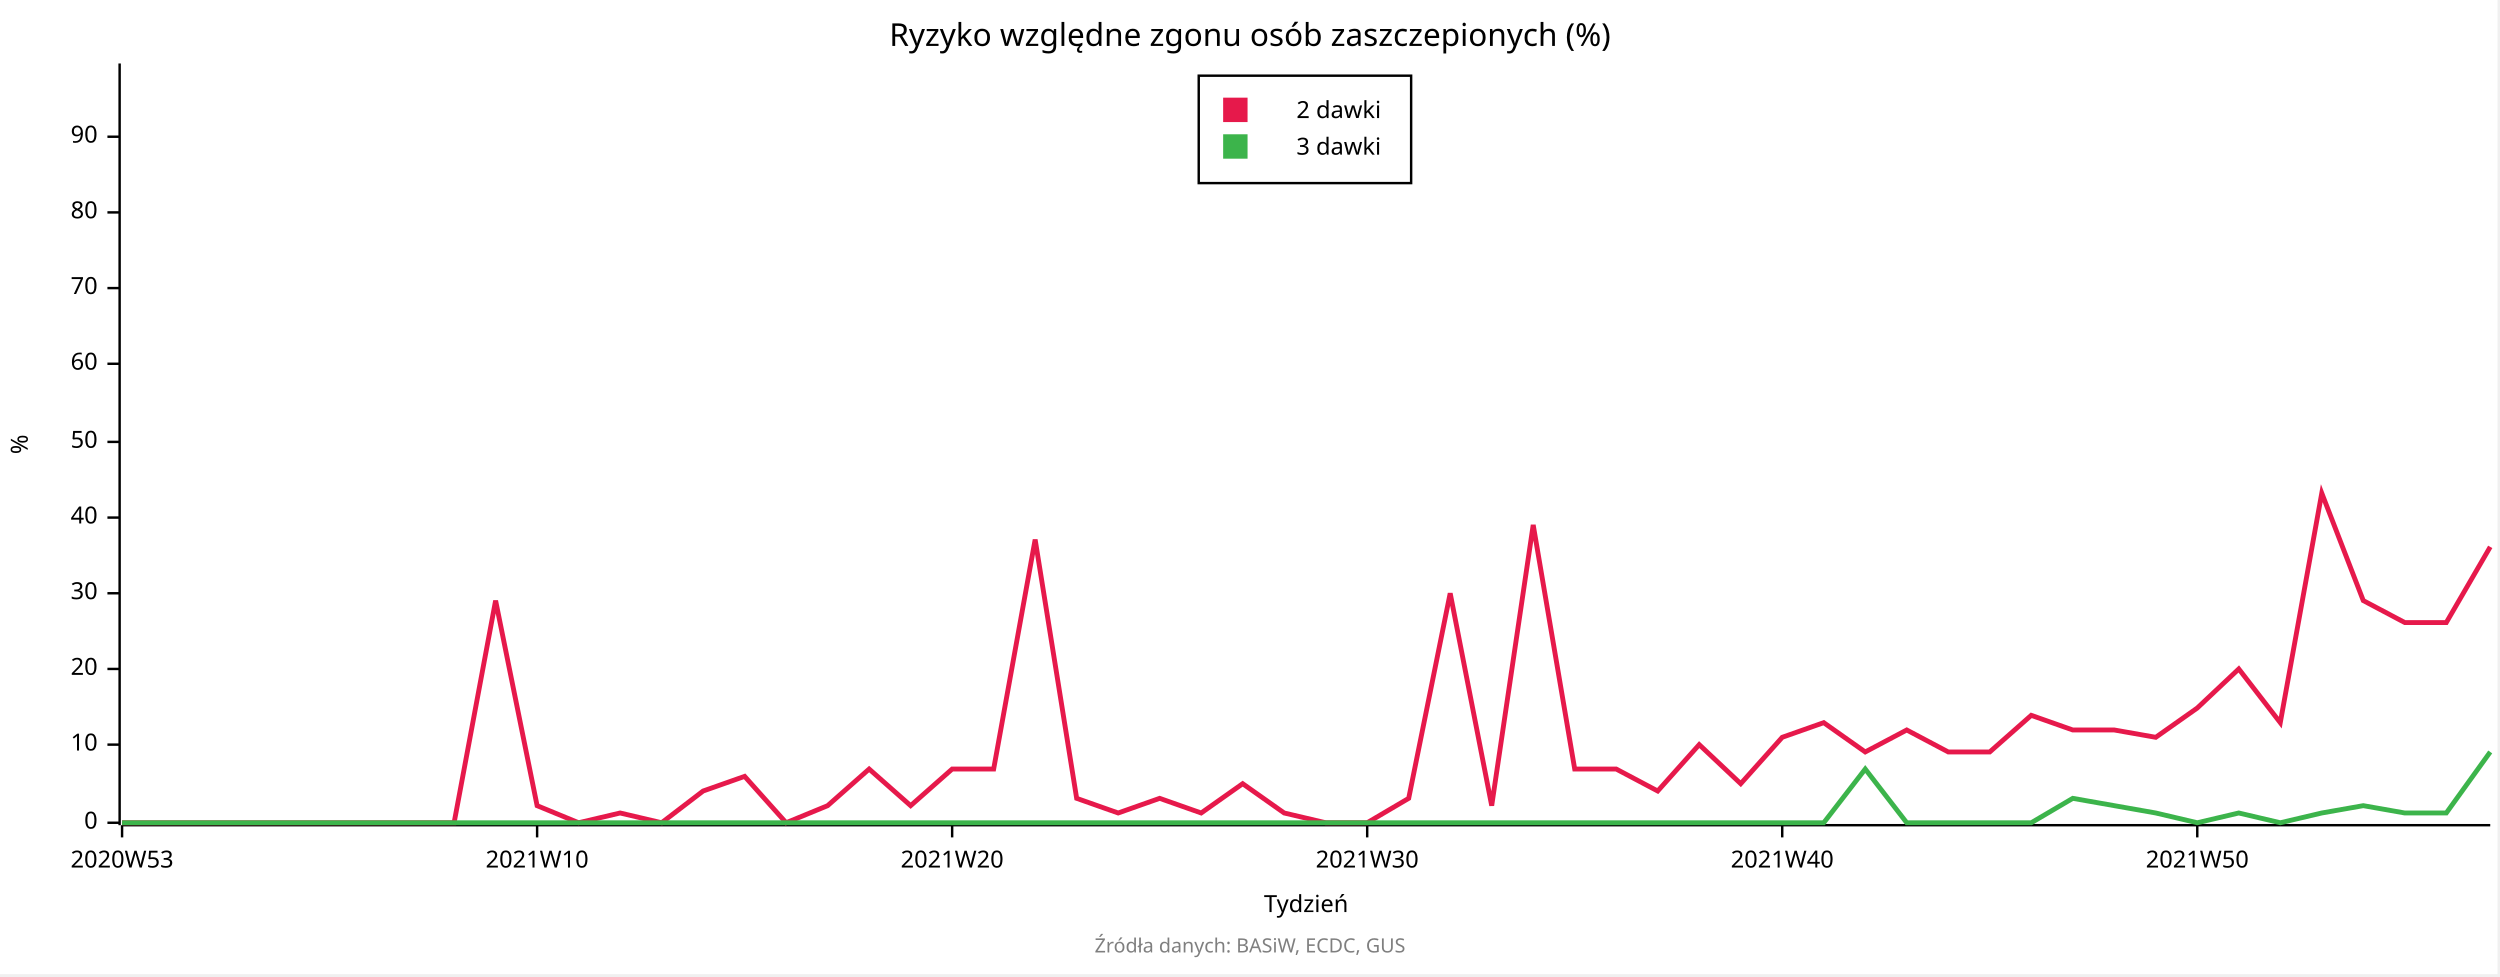
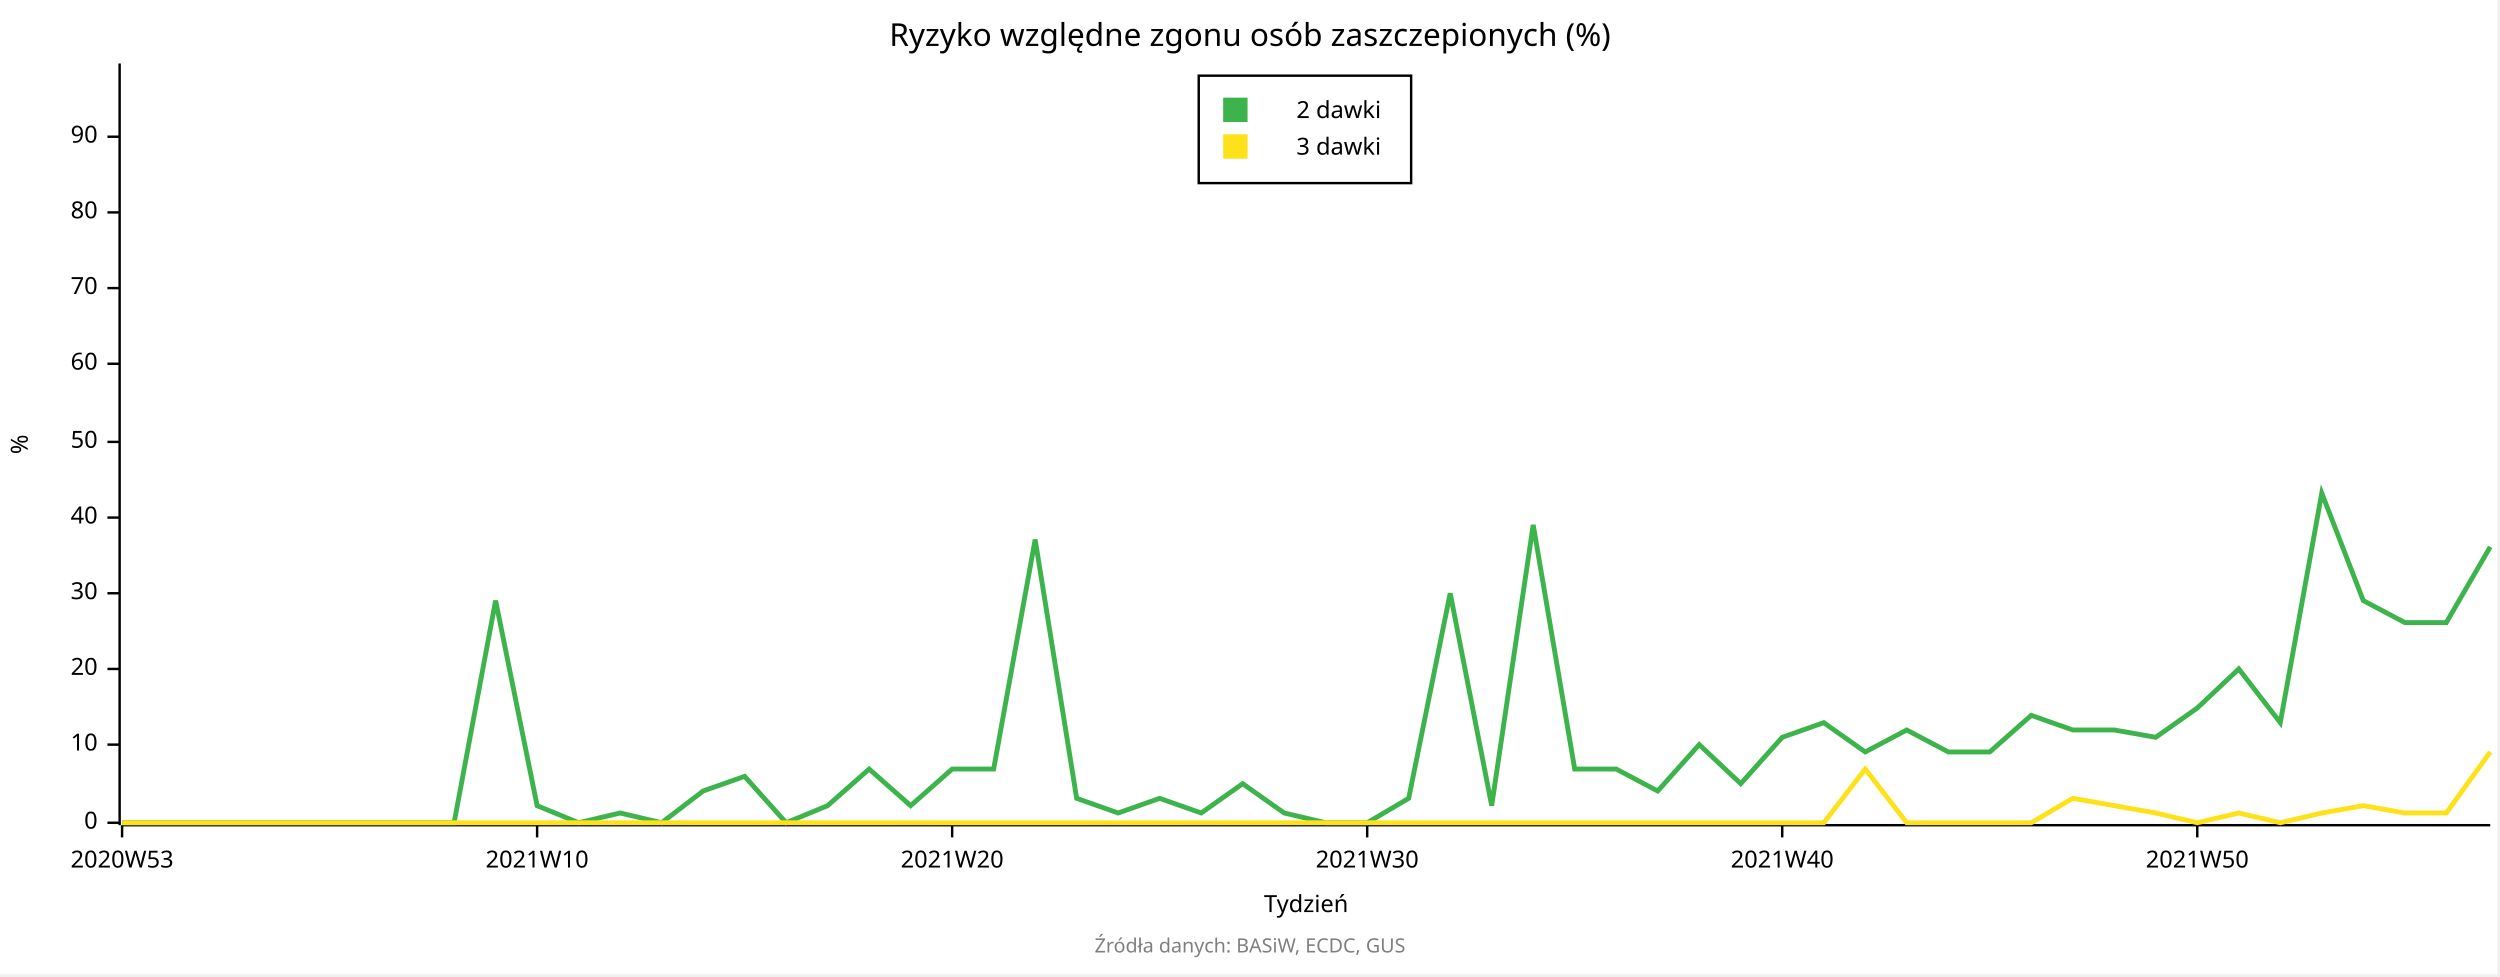
<svg xmlns="http://www.w3.org/2000/svg" width="1024" height="400" viewBox="0 0 1024 400">
  <rect x="0" y="0" width="1023" height="399" opacity="1" fill="#FFFFFF" stroke="none" />
  <text x="512" y="384" dy="0.76em" text-anchor="middle" font-family="sans-serif" font-size="8.065" opacity="0.5" fill="#000000">
Źródła danych: BASiW, ECDC, GUS
</text>
  <text x="512" y="9" dy="0.76em" text-anchor="middle" font-family="sans-serif" font-size="12.903" opacity="1" fill="#000000">
Ryzyko względne zgonu osób zaszczepionych (%)
</text>
  <text x="4" y="182" dy="0.76em" text-anchor="middle" font-family="sans-serif" font-size="9.677" opacity="1" fill="#000000" transform="rotate(270, 4, 182)">
%
</text>
  <text x="535" y="376" dy="-0.5ex" text-anchor="middle" font-family="sans-serif" font-size="9.677" opacity="1" fill="#000000">
Tydzień
</text>
  <polyline fill="none" opacity="1" stroke="#000000" stroke-width="1" points="49,26 49,338 " />
  <text x="40" y="337" dy="0.5ex" text-anchor="end" font-family="sans-serif" font-size="9.677" opacity="1" fill="#000000">
0
</text>
  <polyline fill="none" opacity="1" stroke="#000000" stroke-width="1" points="44,337 49,337 " />
  <text x="40" y="305" dy="0.5ex" text-anchor="end" font-family="sans-serif" font-size="9.677" opacity="1" fill="#000000">
10
</text>
  <polyline fill="none" opacity="1" stroke="#000000" stroke-width="1" points="44,305 49,305 " />
  <text x="40" y="274" dy="0.5ex" text-anchor="end" font-family="sans-serif" font-size="9.677" opacity="1" fill="#000000">
20
</text>
  <polyline fill="none" opacity="1" stroke="#000000" stroke-width="1" points="44,274 49,274 " />
  <text x="40" y="243" dy="0.5ex" text-anchor="end" font-family="sans-serif" font-size="9.677" opacity="1" fill="#000000">
30
</text>
  <polyline fill="none" opacity="1" stroke="#000000" stroke-width="1" points="44,243 49,243 " />
  <text x="40" y="212" dy="0.5ex" text-anchor="end" font-family="sans-serif" font-size="9.677" opacity="1" fill="#000000">
40
</text>
  <polyline fill="none" opacity="1" stroke="#000000" stroke-width="1" points="44,212 49,212 " />
  <text x="40" y="181" dy="0.5ex" text-anchor="end" font-family="sans-serif" font-size="9.677" opacity="1" fill="#000000">
50
</text>
  <polyline fill="none" opacity="1" stroke="#000000" stroke-width="1" points="44,181 49,181 " />
  <text x="40" y="149" dy="0.5ex" text-anchor="end" font-family="sans-serif" font-size="9.677" opacity="1" fill="#000000">
60
</text>
  <polyline fill="none" opacity="1" stroke="#000000" stroke-width="1" points="44,149 49,149 " />
  <text x="40" y="118" dy="0.5ex" text-anchor="end" font-family="sans-serif" font-size="9.677" opacity="1" fill="#000000">
70
</text>
  <polyline fill="none" opacity="1" stroke="#000000" stroke-width="1" points="44,118 49,118 " />
  <text x="40" y="87" dy="0.5ex" text-anchor="end" font-family="sans-serif" font-size="9.677" opacity="1" fill="#000000">
80
</text>
  <polyline fill="none" opacity="1" stroke="#000000" stroke-width="1" points="44,87 49,87 " />
  <text x="40" y="56" dy="0.5ex" text-anchor="end" font-family="sans-serif" font-size="9.677" opacity="1" fill="#000000">
90
</text>
  <polyline fill="none" opacity="1" stroke="#000000" stroke-width="1" points="44,56 49,56 " />
  <polyline fill="none" opacity="1" stroke="#000000" stroke-width="1" points="50,338 1020,338 " />
  <text x="50" y="348" dy="0.76em" text-anchor="middle" font-family="sans-serif" font-size="9.677" opacity="1" fill="#000000">
2020W53
</text>
  <polyline fill="none" opacity="1" stroke="#000000" stroke-width="1" points="50,338 50,343 " />
  <text x="220" y="348" dy="0.76em" text-anchor="middle" font-family="sans-serif" font-size="9.677" opacity="1" fill="#000000">
2021W10
</text>
  <polyline fill="none" opacity="1" stroke="#000000" stroke-width="1" points="220,338 220,343 " />
  <text x="390" y="348" dy="0.76em" text-anchor="middle" font-family="sans-serif" font-size="9.677" opacity="1" fill="#000000">
2021W20
</text>
  <polyline fill="none" opacity="1" stroke="#000000" stroke-width="1" points="390,338 390,343 " />
  <text x="560" y="348" dy="0.76em" text-anchor="middle" font-family="sans-serif" font-size="9.677" opacity="1" fill="#000000">
2021W30
</text>
  <polyline fill="none" opacity="1" stroke="#000000" stroke-width="1" points="560,338 560,343 " />
  <text x="730" y="348" dy="0.76em" text-anchor="middle" font-family="sans-serif" font-size="9.677" opacity="1" fill="#000000">
2021W40
</text>
  <polyline fill="none" opacity="1" stroke="#000000" stroke-width="1" points="730,338 730,343 " />
  <text x="900" y="348" dy="0.76em" text-anchor="middle" font-family="sans-serif" font-size="9.677" opacity="1" fill="#000000">
2021W50
</text>
  <polyline fill="none" opacity="1" stroke="#000000" stroke-width="1" points="900,338 900,343 " />
-   <polyline fill="none" opacity="1" stroke="#E6194B" stroke-width="2" points="50,337 67,337 84,337 101,337 118,337 135,337 152,337 169,337 186,337 203,246 220,330 237,337 254,333 271,337 288,324 305,318 322,337 339,330 356,315 373,330 390,315 407,315 424,221 441,327 458,333 475,327 492,333 509,321 526,333 543,337 560,337 577,327 594,243 611,330 628,215 645,315 662,315 679,324 696,305 713,321 730,302 747,296 764,308 781,299 798,308 815,308 832,293 849,299 866,299 883,302 900,290 917,274 934,296 951,202 968,246 985,255 1002,255 1020,224 " />
-   <polyline fill="none" opacity="1" stroke="#3CB44B" stroke-width="2" points="50,337 67,337 84,337 101,337 118,337 135,337 152,337 169,337 186,337 203,337 220,337 237,337 254,337 271,337 288,337 305,337 322,337 339,337 356,337 373,337 390,337 407,337 424,337 441,337 458,337 475,337 492,337 509,337 526,337 543,337 560,337 577,337 594,337 611,337 628,337 645,337 662,337 679,337 696,337 713,337 730,337 747,337 764,315 781,337 798,337 815,337 832,337 849,327 866,330 883,333 900,337 917,333 934,337 951,333 968,330 985,333 1002,333 1020,308 " />
+   <polyline fill="none" opacity="1" stroke="#3CB44B" stroke-width="2" points="50,337 67,337 84,337 101,337 118,337 135,337 152,337 169,337 186,337 203,246 220,330 237,337 254,333 271,337 288,324 305,318 322,337 339,330 356,315 373,330 390,315 407,315 424,221 441,327 458,333 475,327 492,333 509,321 526,333 543,337 560,337 577,327 594,243 611,330 628,215 645,315 662,315 679,324 696,305 713,321 730,302 747,296 764,308 781,299 798,308 815,308 832,293 849,299 866,299 883,302 900,290 917,274 934,296 951,202 968,246 985,255 1002,255 1020,224 " />
+   <polyline fill="none" opacity="1" stroke="#FFE119" stroke-width="2" points="50,337 67,337 84,337 101,337 118,337 135,337 152,337 169,337 186,337 203,337 220,337 237,337 254,337 271,337 288,337 305,337 322,337 339,337 356,337 373,337 390,337 407,337 424,337 441,337 458,337 475,337 492,337 509,337 526,337 543,337 560,337 577,337 594,337 611,337 628,337 645,337 662,337 679,337 696,337 713,337 730,337 747,337 764,315 781,337 798,337 815,337 832,337 849,327 866,330 883,333 900,337 917,333 934,337 951,333 968,330 985,333 1002,333 1020,308 " />
  <rect x="491" y="31" width="87" height="44" opacity="1" fill="none" stroke="#000000" />
  <text x="531" y="41" dy="0.76em" text-anchor="start" font-family="sans-serif" font-size="9.677" opacity="1" fill="#000000">
2 dawki
</text>
  <text x="531" y="56" dy="0.76em" text-anchor="start" font-family="sans-serif" font-size="9.677" opacity="1" fill="#000000">
3 dawki
</text>
-   <rect x="501" y="40" width="10" height="10" opacity="1" fill="#E6194B" stroke="none" />
-   <rect x="501" y="55" width="10" height="10" opacity="1" fill="#3CB44B" stroke="none" />
+   <rect x="501" y="40" width="10" height="10" opacity="1" fill="#3CB44B" stroke="none" />
+   <rect x="501" y="55" width="10" height="10" opacity="1" fill="#FFE119" stroke="none" />
</svg>
